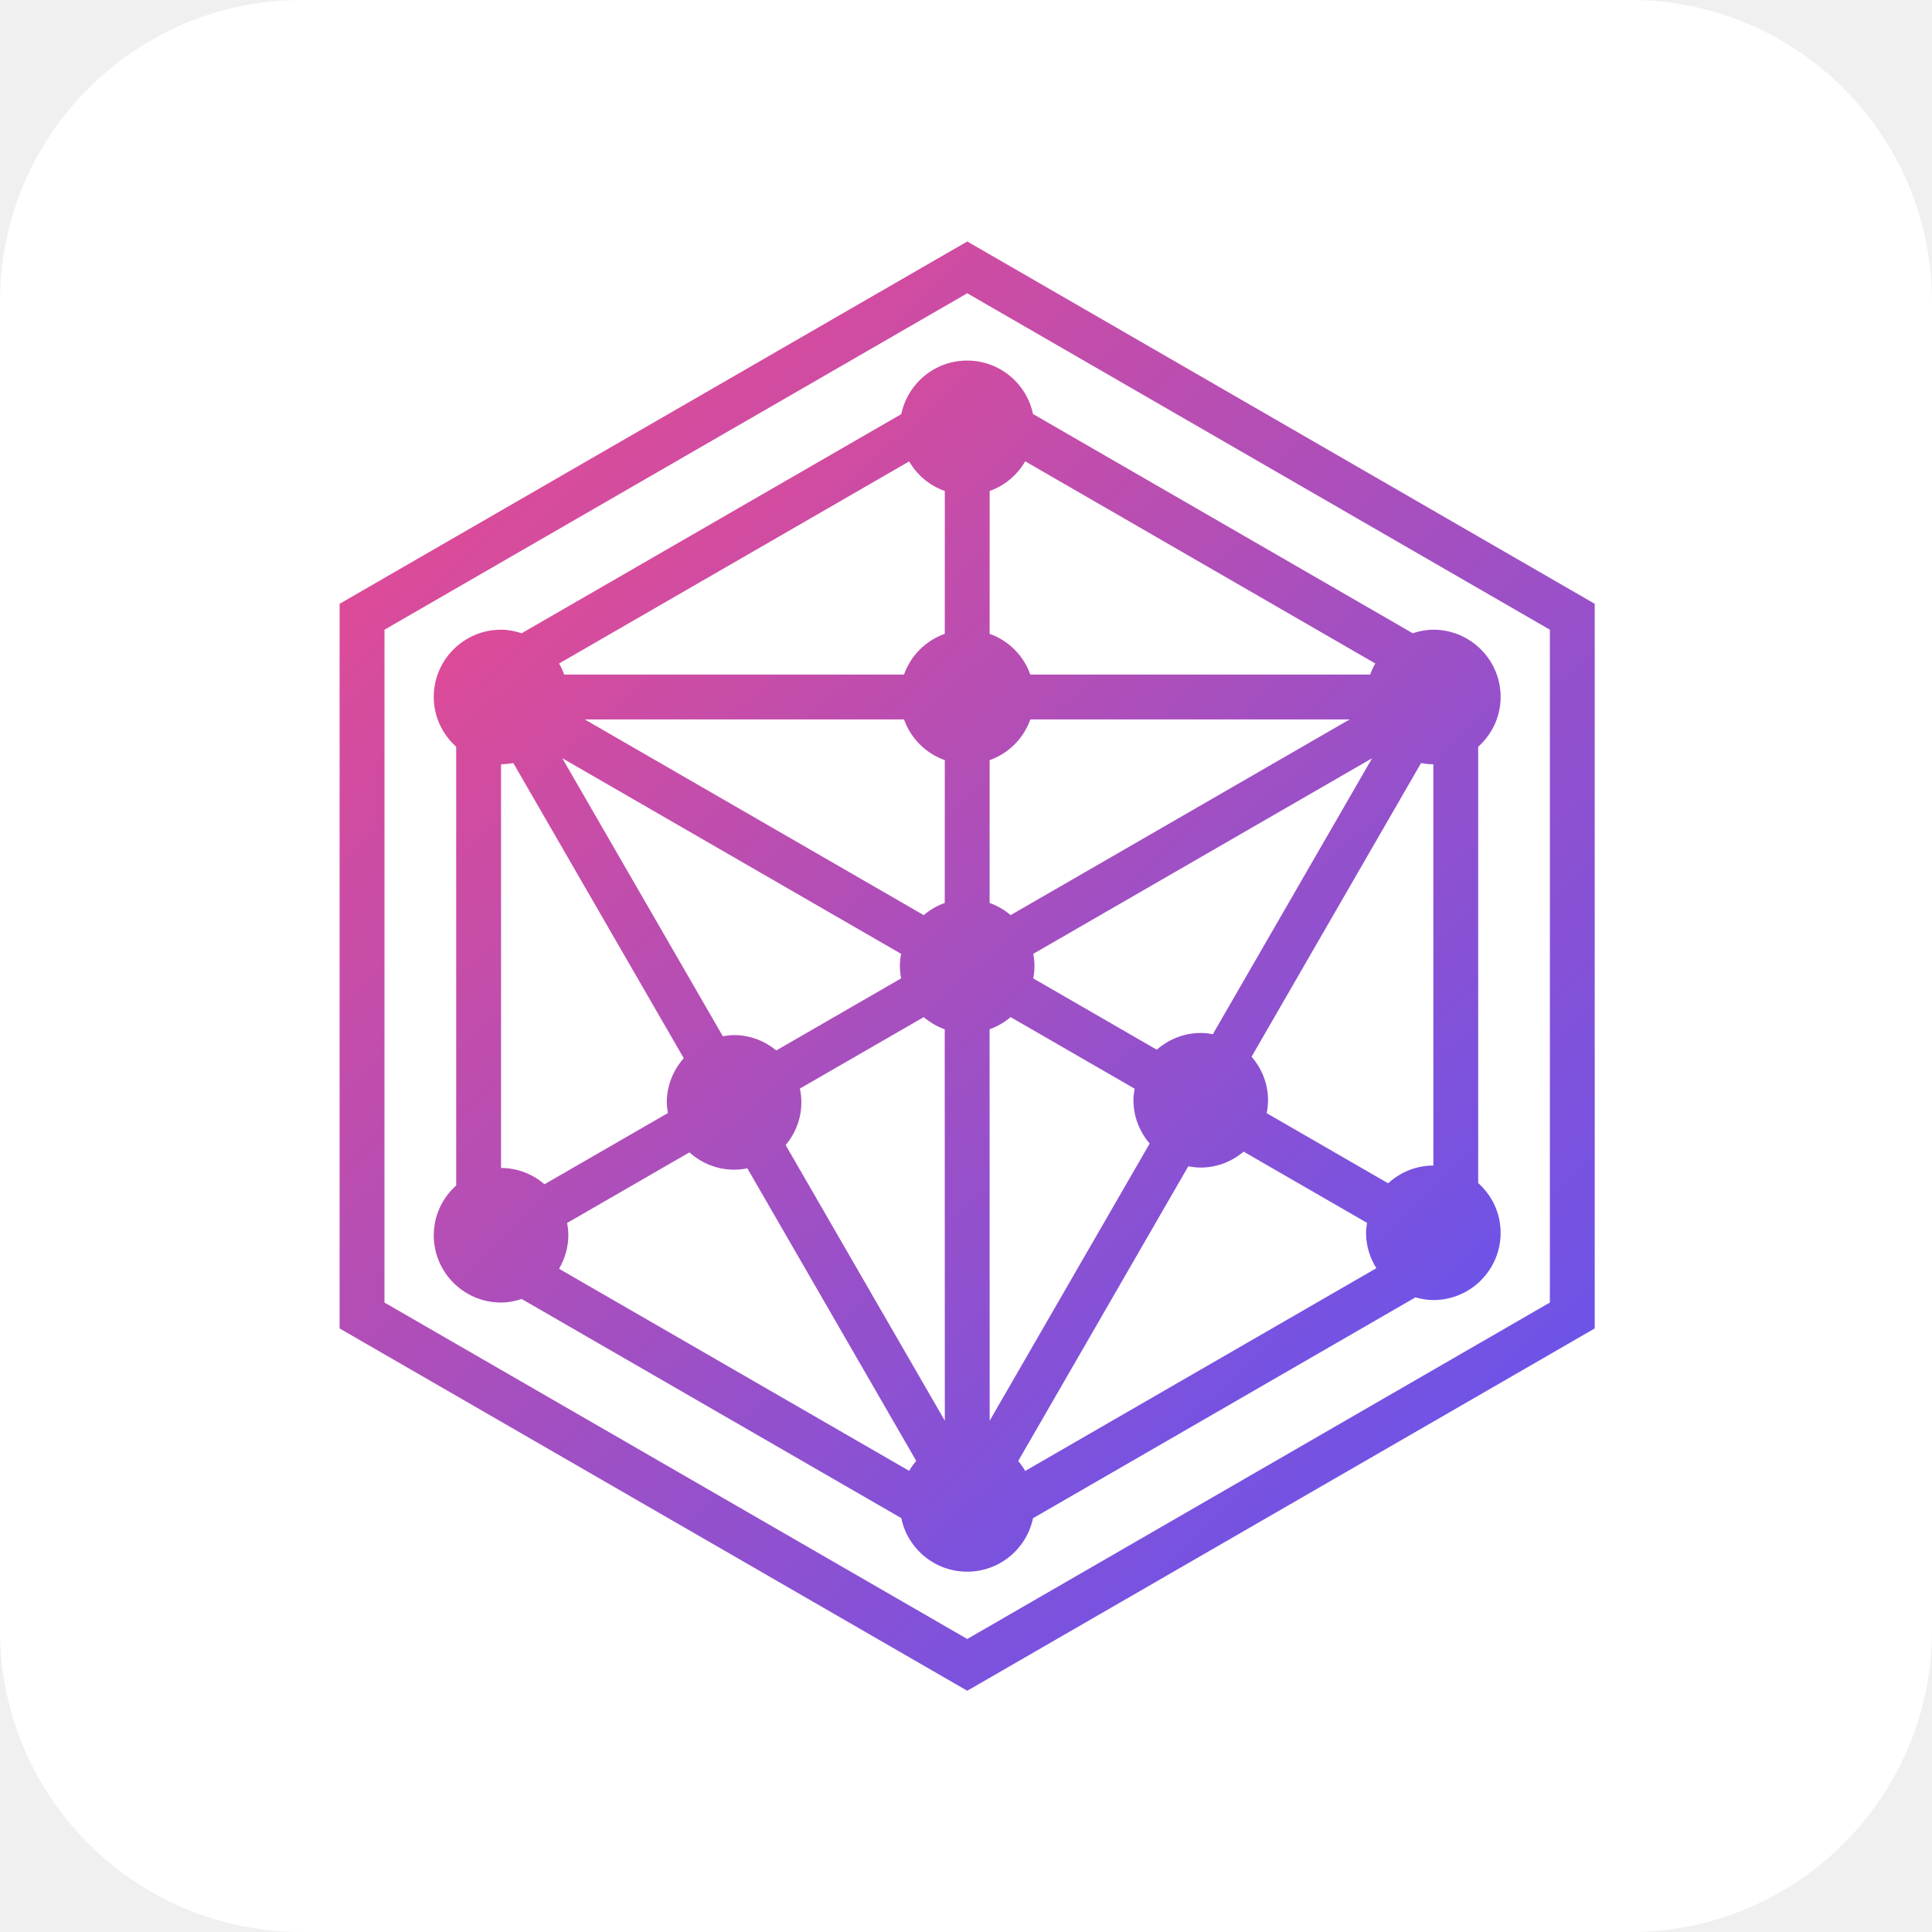
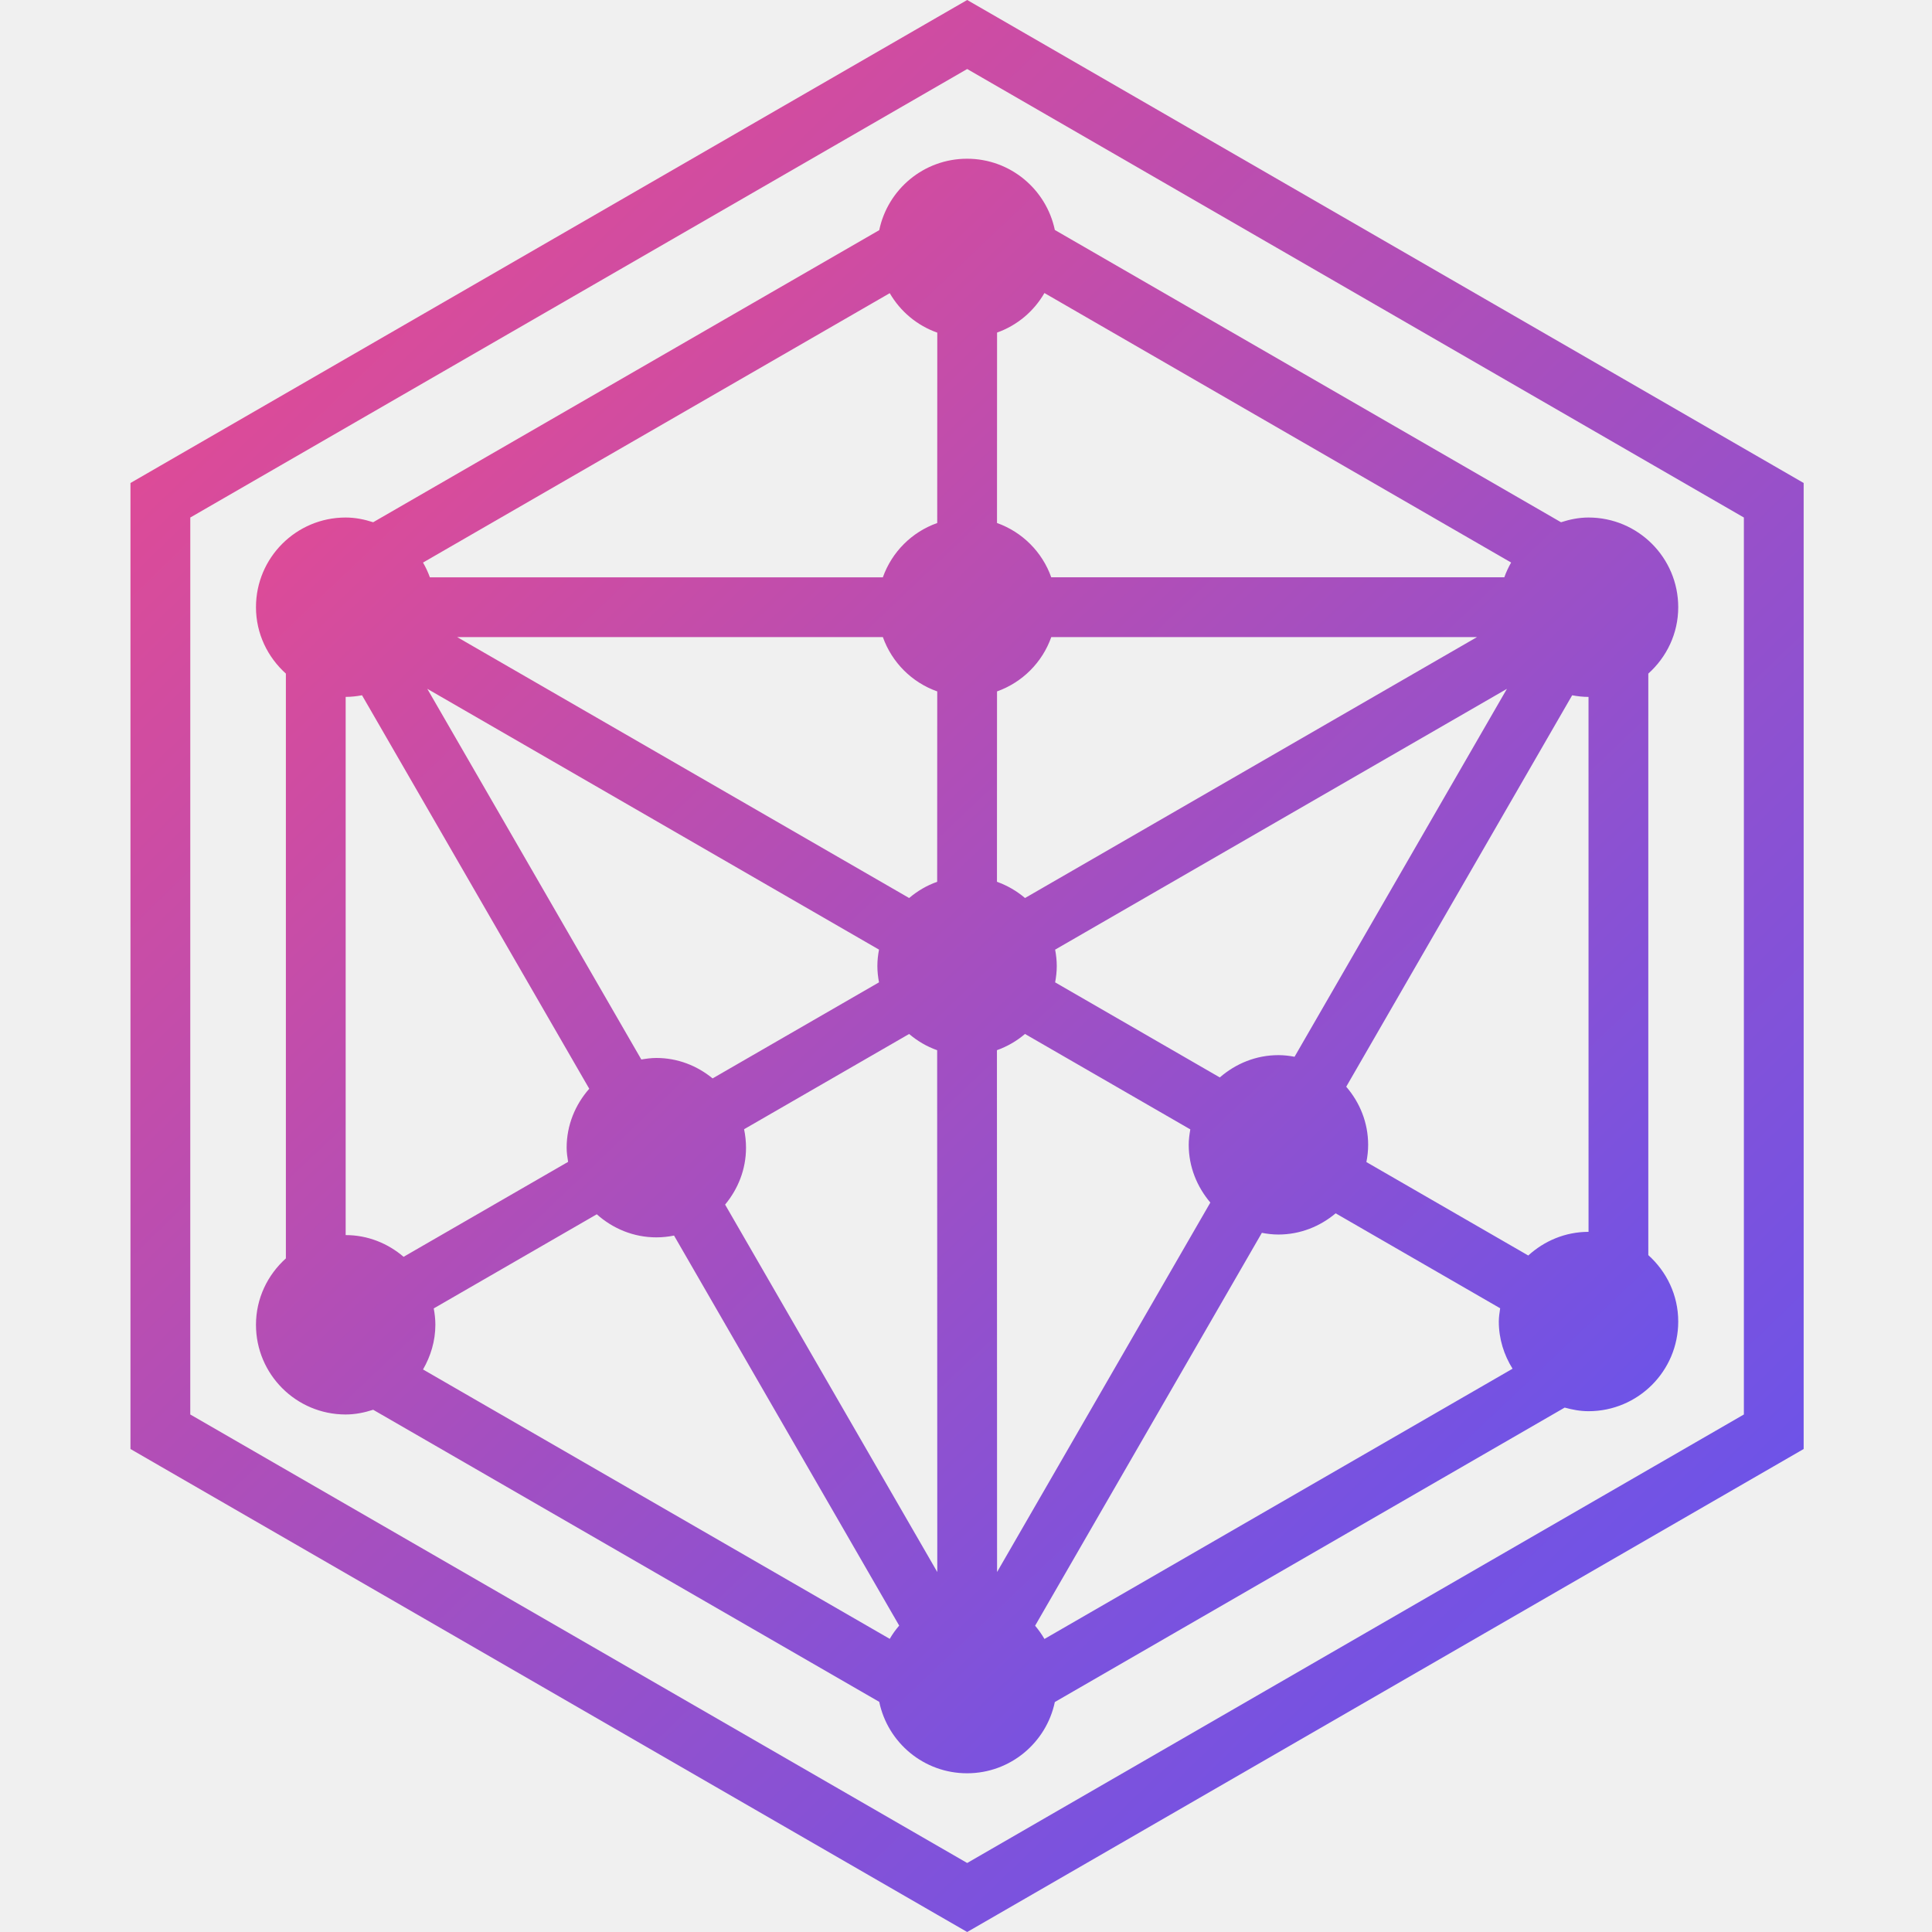
- <svg xmlns="http://www.w3.org/2000/svg" width="256" height="256" viewBox="0 0 256 256" fill="none">
-   <rect width="256" height="256" rx="40" fill="white" />
-   <path d="M47.972 78.29L125.195 33.713L128.167 32L131.139 33.713L208.336 78.29L211.309 80.008V83.439V172.593V176.024L208.336 177.742L131.137 222.319L128.167 224.032L125.195 222.319L47.972 177.742L45 176.024V172.593V83.439V80.008L47.972 78.29ZM50.944 172.593L128.167 217.173L205.366 172.593V83.439L128.167 38.86L50.947 83.439L50.944 172.593Z" fill="url(#paint0_linear_51_7)" />
-   <path d="M136.879 54.858L187.191 83.909C188.056 83.629 188.967 83.439 189.925 83.439C194.847 83.439 198.841 87.433 198.841 92.354C198.841 94.982 197.681 97.323 195.867 98.953V156.753C197.681 158.385 198.841 160.724 198.841 163.352C198.841 168.275 194.847 172.267 189.925 172.267C189.099 172.267 188.316 172.118 187.556 171.908L136.879 201.174C136.032 205.215 132.452 208.256 128.154 208.256C123.853 208.256 120.268 205.209 119.425 201.157L69.124 172.124C68.26 172.403 67.348 172.593 66.39 172.593C61.468 172.593 57.476 168.599 57.476 163.679C57.476 161.05 58.636 158.709 60.448 157.079V98.953C58.636 97.321 57.476 94.982 57.476 92.354C57.476 87.431 61.468 83.439 66.39 83.439C67.348 83.439 68.26 83.629 69.124 83.909L119.425 54.875C120.268 50.826 123.853 47.777 128.154 47.777C132.452 47.777 136.03 50.817 136.879 54.858ZM74.08 168.119L120.469 194.895C120.742 194.425 121.053 193.99 121.408 193.578L99.029 154.809C98.46 154.924 97.875 154.988 97.271 154.988C94.99 154.988 92.929 154.105 91.35 152.695L75.145 162.051C75.243 162.58 75.307 163.118 75.307 163.677C75.305 165.305 74.835 166.807 74.08 168.119ZM181.142 162.036L164.792 152.599C163.247 153.894 161.28 154.707 159.104 154.707C158.54 154.707 157.994 154.643 157.456 154.538L134.918 193.589C135.266 194.001 135.573 194.436 135.846 194.905L182.374 168.044C181.52 166.674 181.008 165.078 181.008 163.354C181.008 162.9 181.081 162.471 181.142 162.036ZM131.137 65.055L131.131 83.983C133.651 84.884 135.629 86.864 136.523 89.382H181.554C181.74 88.865 181.966 88.376 182.233 87.913L135.844 61.127C134.794 62.943 133.141 64.343 131.137 65.055ZM77.477 95.326L122.398 121.259C123.217 120.561 124.149 120.011 125.184 119.646L125.191 100.724C122.664 99.83 120.686 97.846 119.786 95.326H77.477ZM104.105 151.732L125.195 188.255L125.182 136.387C124.149 136.022 123.215 135.469 122.396 134.774L105.992 144.241C106.113 144.832 106.184 145.449 106.184 146.074C106.186 148.233 105.384 150.19 104.105 151.732ZM150.345 144.256L133.913 134.772C133.094 135.469 132.159 136.013 131.124 136.385L131.137 188.253L152.335 151.53C151.019 149.974 150.187 147.99 150.187 145.79C150.187 145.267 150.257 144.757 150.345 144.256ZM136.525 95.326C135.631 97.846 133.651 99.824 131.133 100.724L131.127 119.646C132.159 120.017 133.096 120.563 133.915 121.259L178.838 95.326H136.525ZM136.909 126.39C137.007 126.92 137.071 127.457 137.071 128.016C137.071 128.575 137.007 129.113 136.909 129.642L153.276 139.092C154.845 137.729 156.865 136.875 159.104 136.875C159.65 136.875 160.183 136.939 160.706 137.038L181.812 100.47L136.909 126.39ZM95.778 137.308C96.266 137.227 96.759 137.157 97.269 137.157C99.399 137.157 101.332 137.934 102.864 139.188L119.402 129.64C119.302 129.111 119.24 128.573 119.24 128.014C119.24 127.455 119.302 126.917 119.402 126.388L74.505 100.466L95.778 137.308ZM74.761 89.384H119.784C120.684 86.857 122.664 84.879 125.189 83.985L125.195 65.064C123.187 64.355 121.525 62.958 120.469 61.14L74.08 87.916C74.347 88.383 74.575 88.865 74.761 89.384ZM189.925 101.27C189.368 101.27 188.826 101.206 188.299 101.108L165.842 140.014C167.184 141.574 168.02 143.571 168.02 145.79C168.02 146.377 167.956 146.951 167.845 147.503L183.935 156.791C185.521 155.347 187.612 154.44 189.927 154.44L189.925 101.27ZM66.39 154.762C68.597 154.762 70.594 155.592 72.149 156.921L88.5 147.484C88.425 147.019 88.355 146.556 88.355 146.074C88.355 143.823 89.219 141.785 90.601 140.217L68.016 101.106C67.489 101.204 66.949 101.268 66.39 101.268V154.762Z" fill="url(#paint1_linear_51_7)" />
+ <svg xmlns="http://www.w3.org/2000/svg" width="1000" height="1000" viewBox="0 0 1000 1000" fill="none">
+   <path d="M83.004 241.056L485.137 8.922L500.615 0L516.092 8.922L918.092 241.056L933.57 250V267.867V732.133V750L918.092 758.944L516.081 991.078L500.615 1000L485.137 991.078L83.004 758.944L67.526 750V732.133V267.867V250L83.004 241.056ZM98.481 732.133L500.615 964.278L902.626 732.133V267.867L500.615 35.722L98.492 267.867L98.481 732.133Z" fill="url(#paint0_linear_2028_2)" />
+   <path d="M545.982 119.034L807.981 270.312C812.481 268.856 817.226 267.867 822.215 267.867C847.848 267.867 868.648 288.667 868.648 314.289C868.648 327.978 862.604 340.167 853.159 348.656V649.645C862.604 658.145 868.648 670.323 868.648 684.012C868.648 709.645 847.848 730.434 822.215 730.434C817.915 730.434 813.837 729.656 809.881 728.567L545.982 880.967C541.57 902.012 522.926 917.845 500.548 917.845C478.148 917.845 459.482 901.978 455.093 880.878L193.148 729.689C188.648 731.145 183.904 732.134 178.915 732.134C153.282 732.134 132.493 711.334 132.493 685.712C132.493 672.023 138.537 659.834 147.971 651.345V348.656C138.537 340.156 132.493 327.978 132.493 314.289C132.493 288.656 153.282 267.867 178.915 267.867C183.904 267.867 188.648 268.856 193.148 270.312L455.093 119.123C459.482 98.034 478.148 82.156 500.548 82.156C522.926 82.156 541.559 97.989 545.982 119.034ZM218.959 708.834L460.526 848.267C461.948 845.823 463.57 843.556 465.415 841.412L348.882 639.523C345.915 640.123 342.871 640.456 339.726 640.456C327.848 640.456 317.115 635.856 308.893 628.512L224.504 677.234C225.015 679.989 225.348 682.789 225.348 685.7C225.337 694.178 222.893 702 218.959 708.834ZM776.481 677.156L691.337 628.012C683.293 634.756 673.048 638.989 661.715 638.989C658.782 638.989 655.937 638.656 653.137 638.112L535.77 841.467C537.582 843.612 539.182 845.878 540.604 848.323L782.893 708.445C778.448 701.312 775.781 693 775.781 684.023C775.781 681.656 776.159 679.423 776.481 677.156ZM516.082 172.134L516.048 270.7C529.17 275.389 539.47 285.7 544.126 298.812H778.626C779.593 296.123 780.77 293.578 782.159 291.167L540.593 151.678C535.126 161.134 526.515 168.423 516.082 172.134ZM236.648 329.767L470.57 464.812C474.837 461.178 479.693 458.312 485.082 456.412L485.115 357.878C471.959 353.223 461.659 342.889 456.97 329.767H236.648ZM375.315 623.5L485.137 813.689L485.07 543.589C479.693 541.689 474.826 538.812 470.559 535.189L385.137 584.489C385.77 587.567 386.137 590.778 386.137 594.034C386.148 605.278 381.97 615.467 375.315 623.5ZM616.104 584.567L530.537 535.178C526.27 538.812 521.404 541.645 516.015 543.578L516.082 813.678L626.47 622.445C619.615 614.345 615.282 604.012 615.282 592.556C615.282 589.834 615.648 587.178 616.104 584.567ZM544.137 329.767C539.482 342.889 529.17 353.189 516.059 357.878L516.026 456.412C521.404 458.345 526.282 461.189 530.548 464.812L764.481 329.767H544.137ZM546.137 491.534C546.648 494.289 546.982 497.089 546.982 500C546.982 502.912 546.648 505.712 546.137 508.467L631.37 557.678C639.537 550.578 650.059 546.134 661.715 546.134C664.559 546.134 667.337 546.467 670.059 546.978L779.97 356.556L546.137 491.534ZM331.948 548.389C334.493 547.967 337.059 547.6 339.715 547.6C350.804 547.6 360.87 551.645 368.848 558.178L454.97 508.456C454.448 505.7 454.126 502.9 454.126 499.989C454.126 497.078 454.448 494.278 454.97 491.523L221.171 356.534L331.948 548.389ZM222.504 298.823H456.959C461.648 285.667 471.959 275.367 485.104 270.712L485.137 172.178C474.682 168.489 466.026 161.212 460.526 151.745L218.959 291.178C220.348 293.612 221.537 296.123 222.504 298.823ZM822.215 360.723C819.315 360.723 816.493 360.389 813.748 359.878L696.804 562.478C703.793 570.6 708.148 581 708.148 592.556C708.148 595.612 707.815 598.6 707.237 601.478L791.026 649.845C799.281 642.323 810.17 637.6 822.226 637.6L822.215 360.723ZM178.915 639.278C190.404 639.278 200.804 643.6 208.904 650.523L294.048 601.378C293.659 598.956 293.293 596.545 293.293 594.034C293.293 582.312 297.793 571.7 304.993 563.534L187.382 359.867C184.637 360.378 181.826 360.712 178.915 360.712V639.278Z" fill="url(#paint1_linear_2028_2)" />
  <defs>
-     <linearGradient id="paint0_linear_51_7" x1="26.25" y1="27.5" x2="223" y2="231.25" gradientUnits="userSpaceOnUse">
+     <linearGradient id="paint0_linear_2028_2" x1="-30.114" y1="-23.433" x2="994.453" y2="1037.59" gradientUnits="userSpaceOnUse">
      <stop stop-color="#FB4982" />
      <stop offset="1" stop-color="#5155FC" />
    </linearGradient>
-     <linearGradient id="paint1_linear_51_7" x1="41.538" y1="44.016" x2="205.838" y2="217.08" gradientUnits="userSpaceOnUse">
+     <linearGradient id="paint1_linear_2028_2" x1="49.497" y1="62.573" x2="905.084" y2="963.795" gradientUnits="userSpaceOnUse">
      <stop stop-color="#FB4982" />
      <stop offset="1" stop-color="#5155FC" />
    </linearGradient>
  </defs>
</svg>
